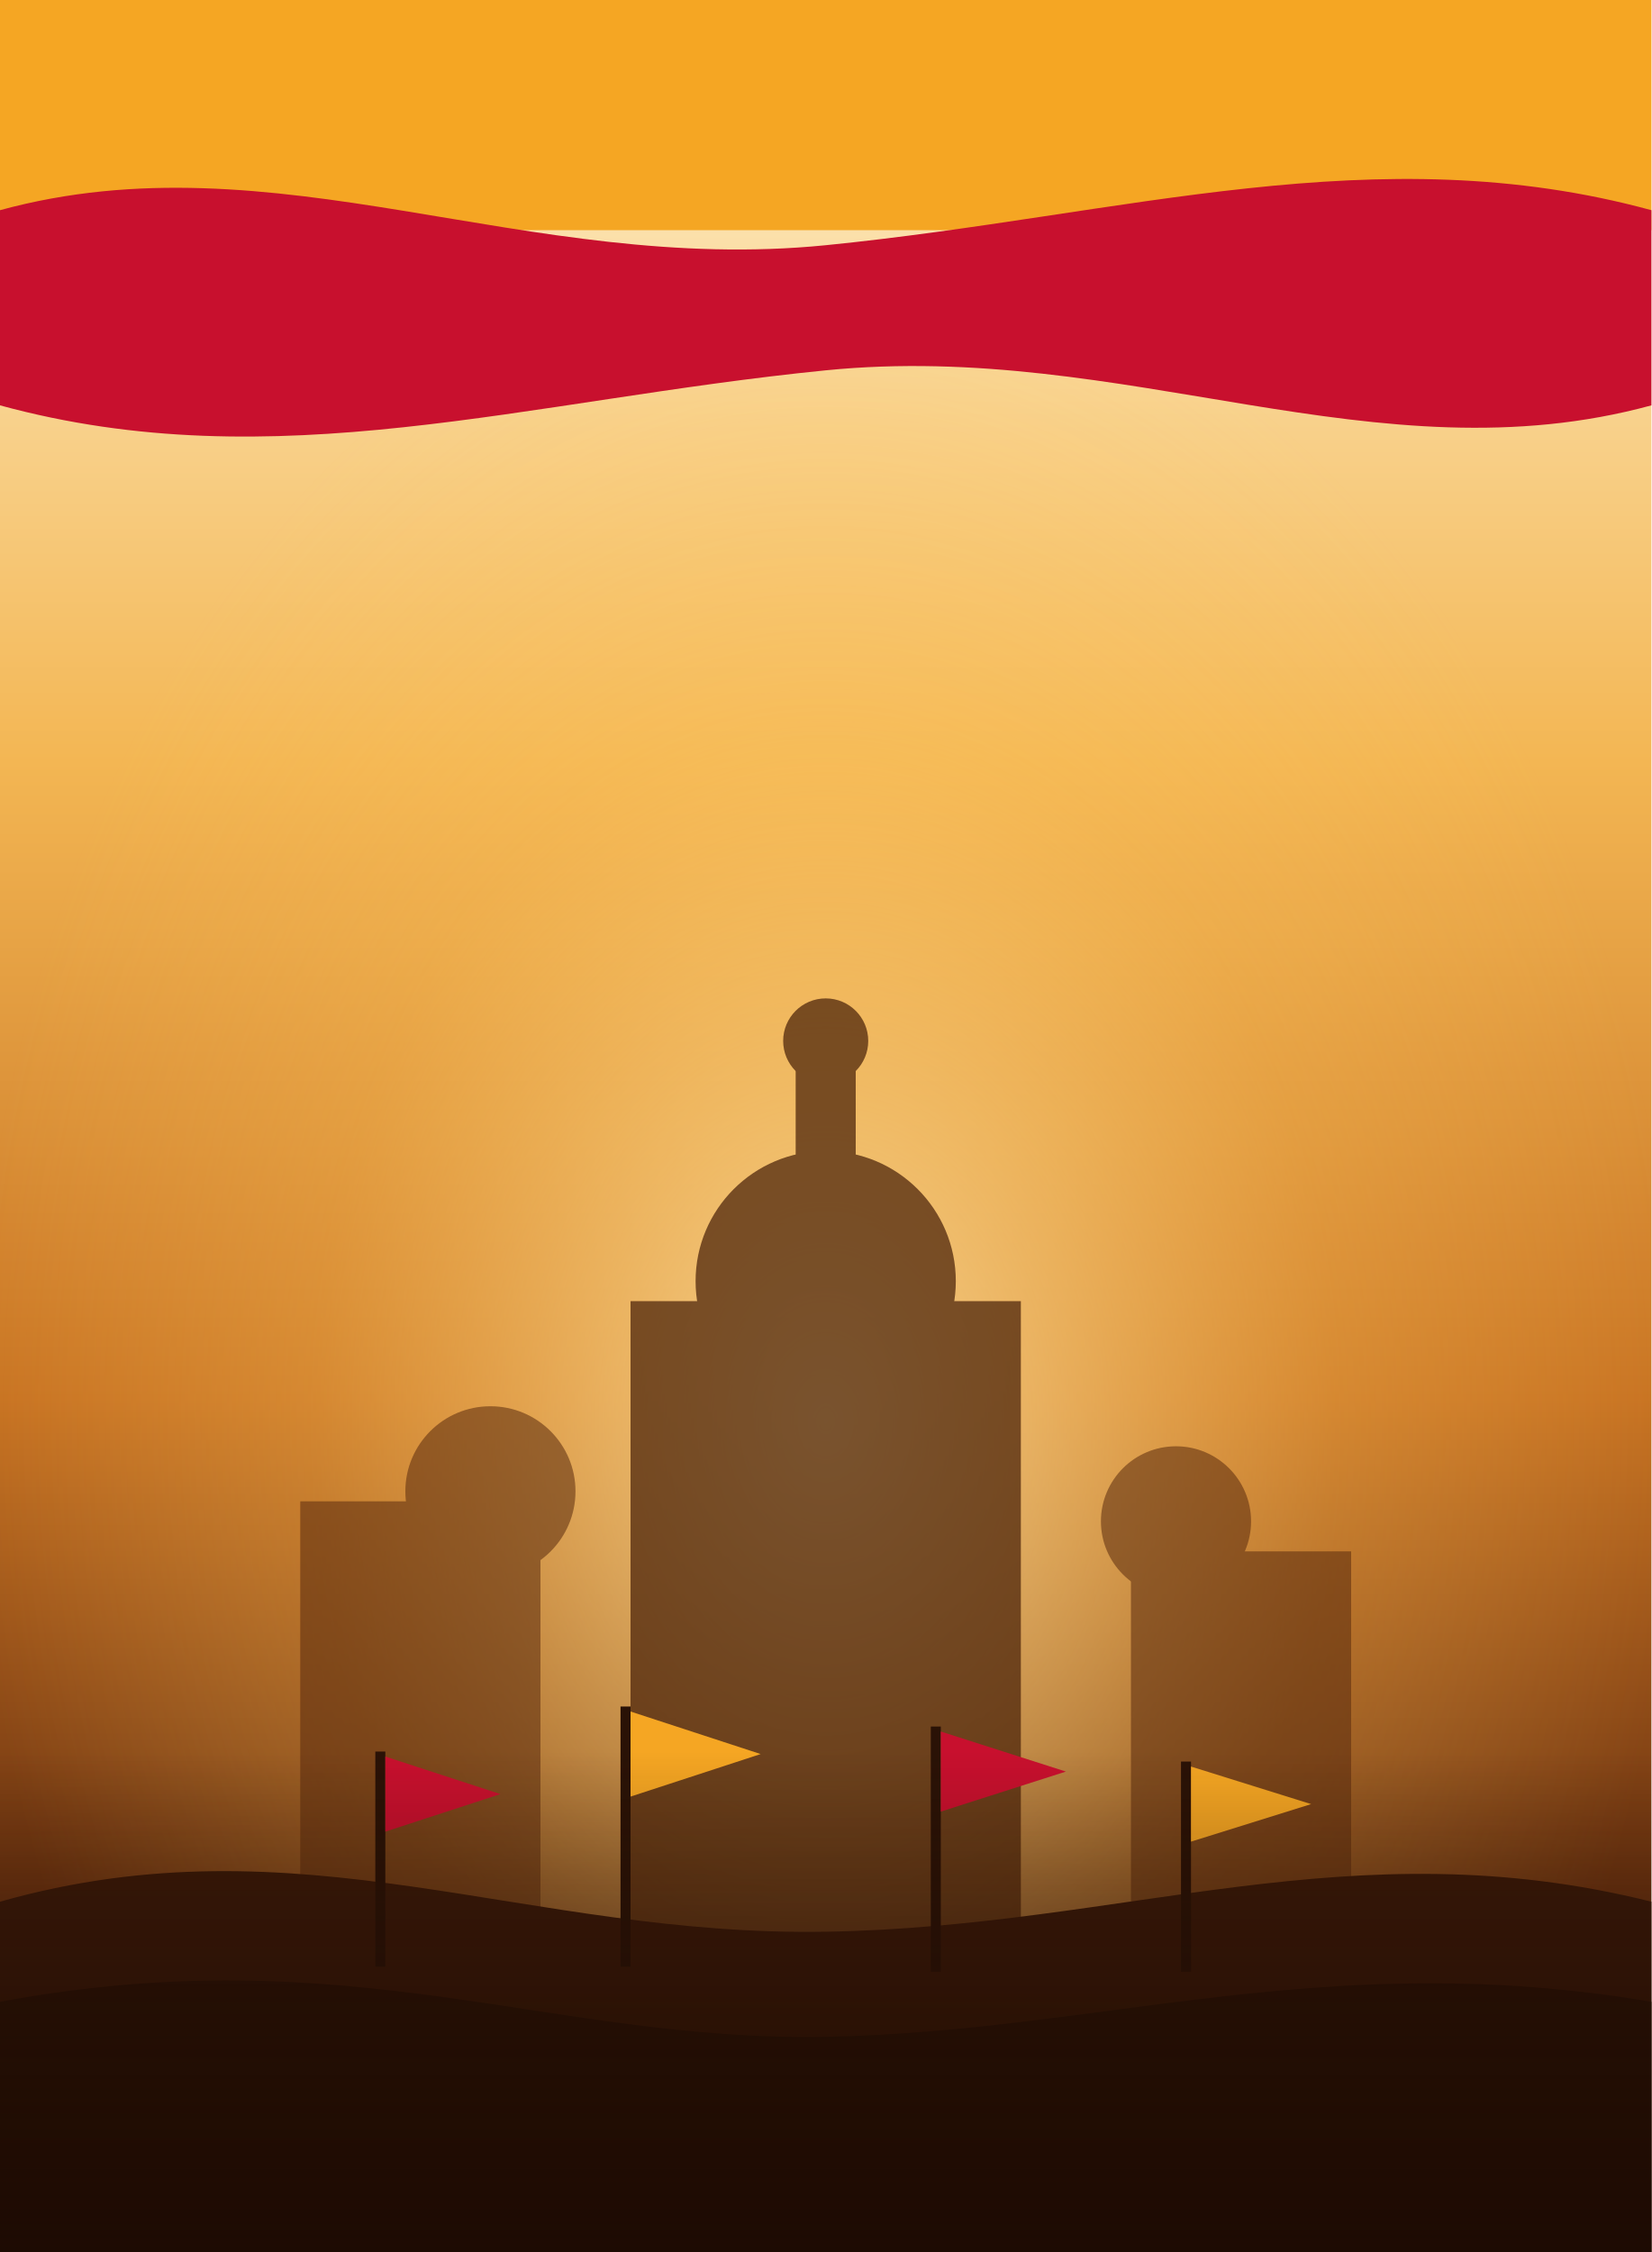
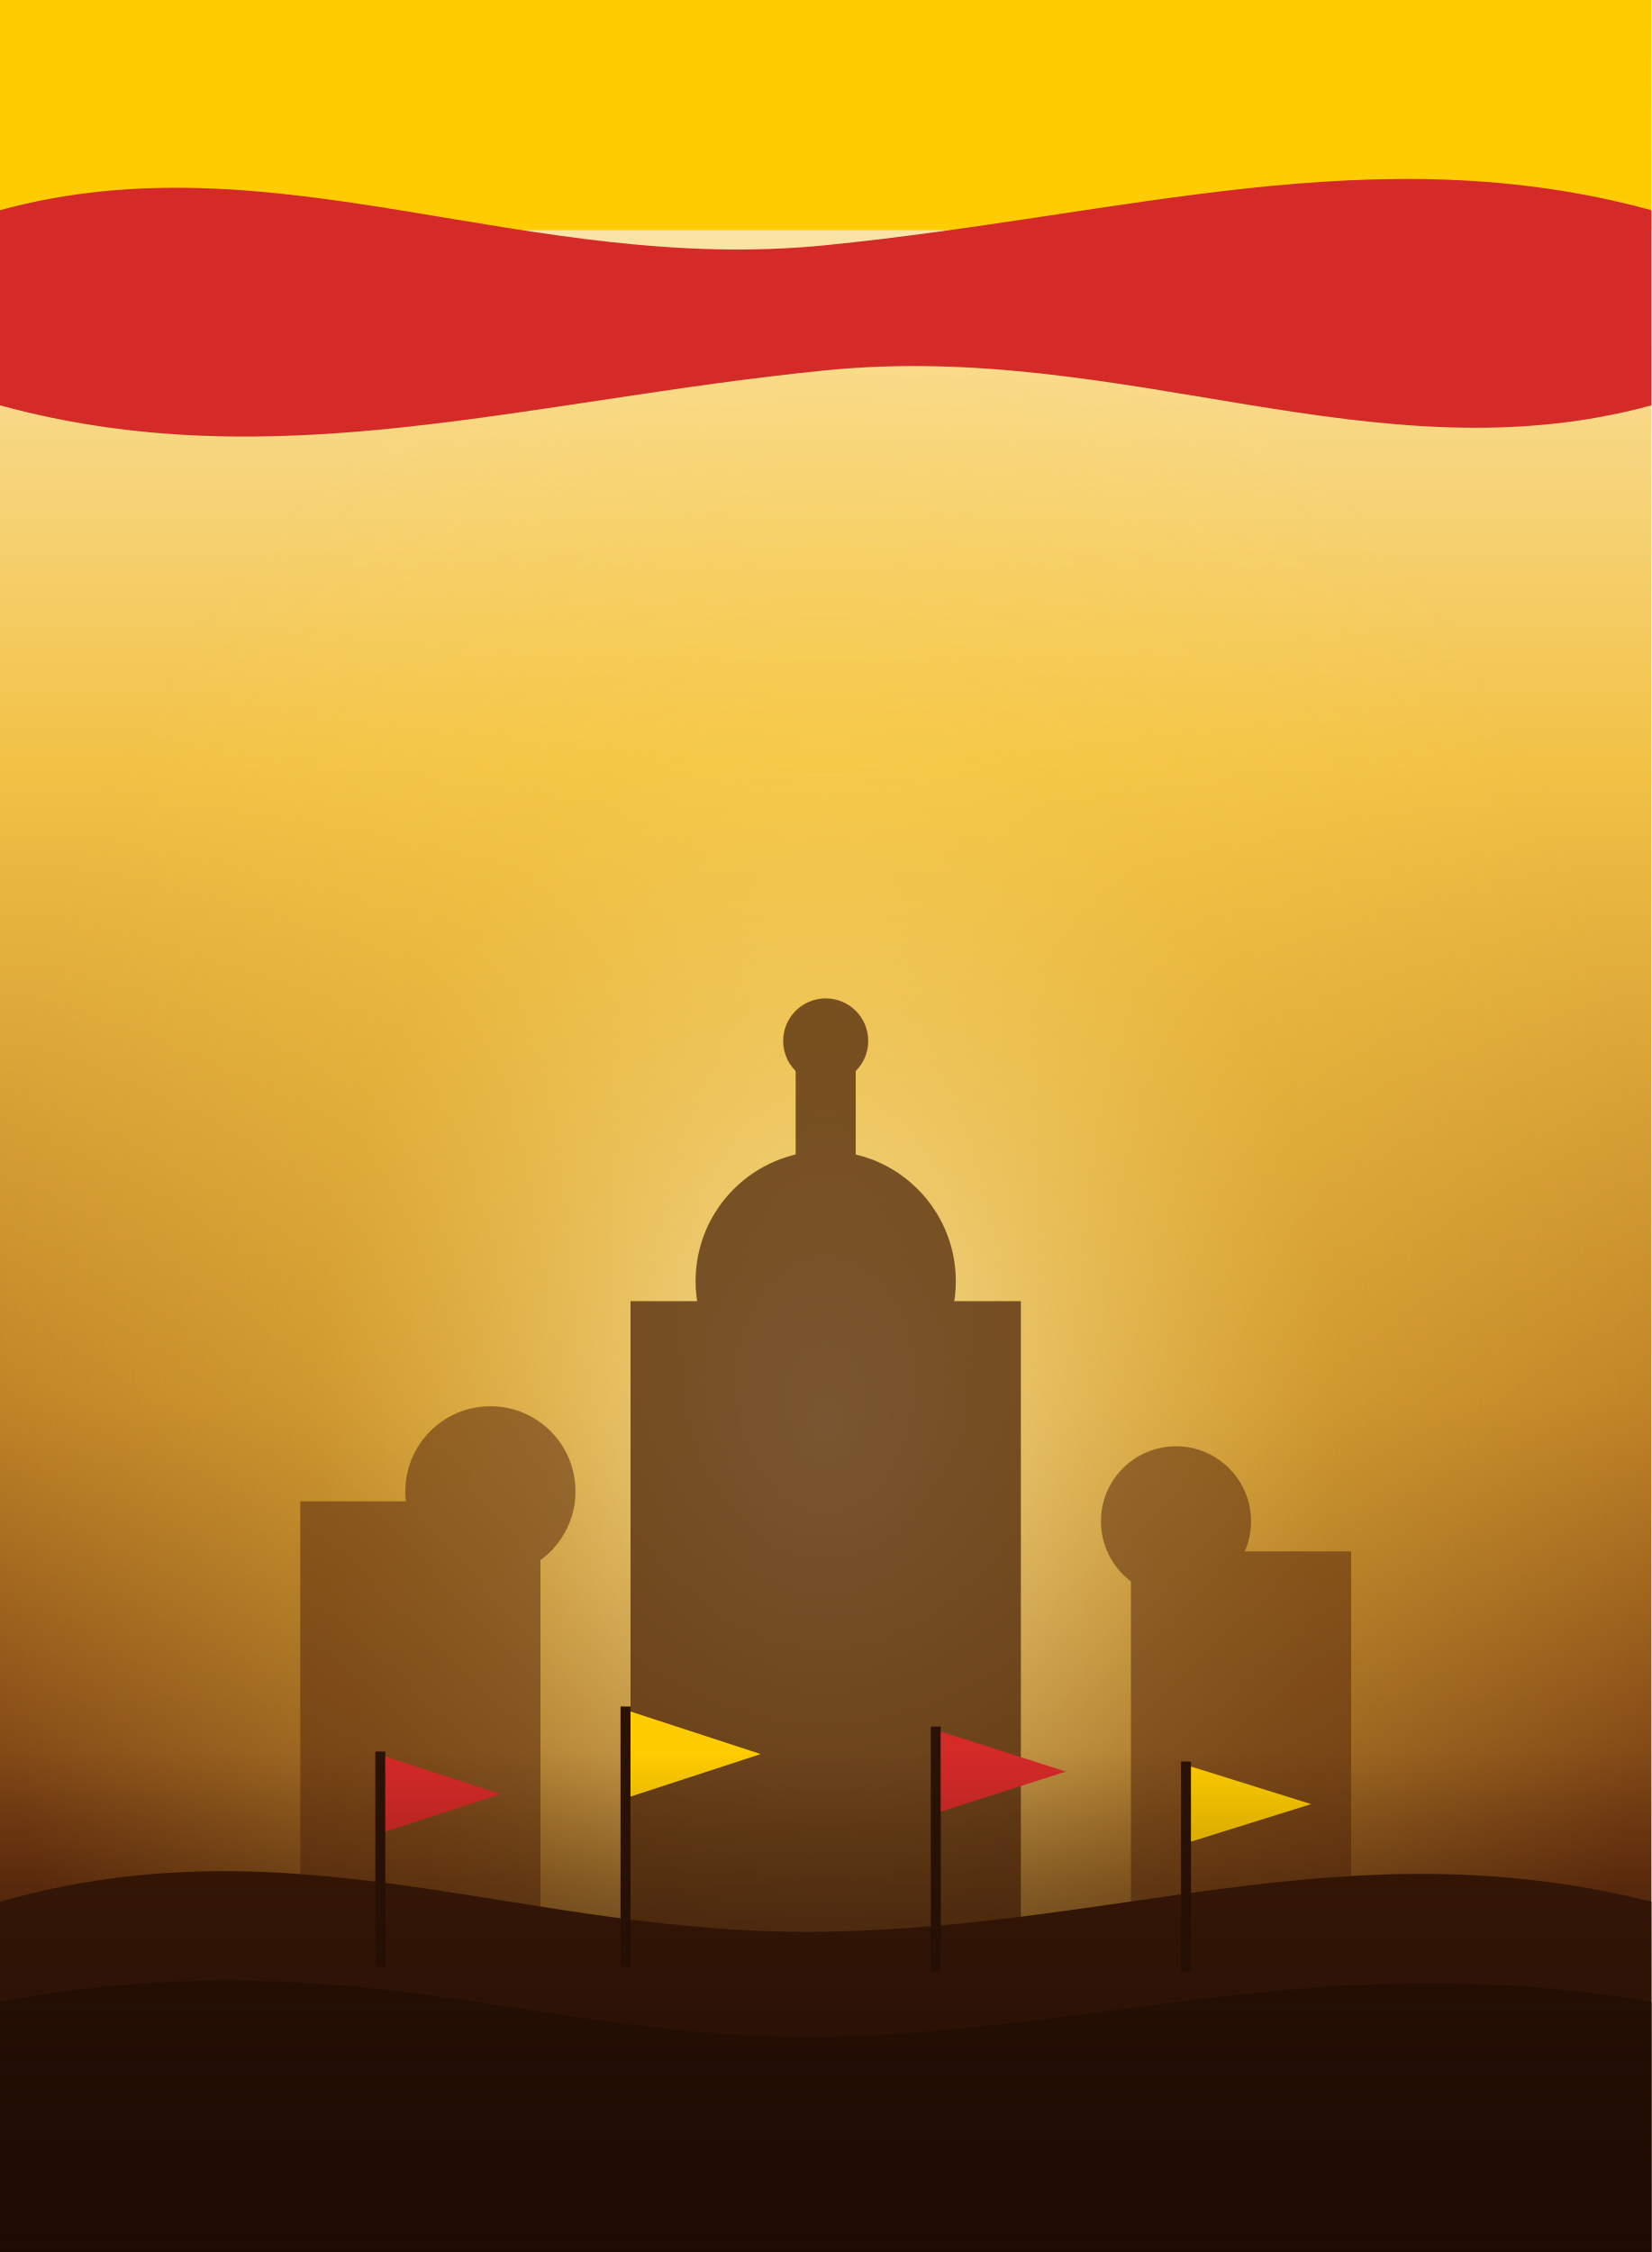
<svg xmlns="http://www.w3.org/2000/svg" viewBox="0 0 660 900" width="660" height="900" preserveAspectRatio="xMidYMid slice" role="img" aria-label="Flag banner over a lit skyline with pennants">
  <defs>
    <linearGradient id="body" x1="0" y1="0" x2="0" y2="1">
      <stop offset="0" stop-color="#FFF3D2" />
-       <stop offset="0.34" stop-color="#F3B653" />
-       <stop offset="0.62" stop-color="#C87322" />
+       <stop offset="0.34" stop-color="#F2C246" />
+       <stop offset="0.62" stop-color="#C08326" />
      <stop offset="0.84" stop-color="#6B3210" />
      <stop offset="1" stop-color="#331607" />
    </linearGradient>
    <radialGradient id="halo" cx="0.5" cy="0.63" r="0.52">
-       <stop offset="0" stop-color="#FFE6A6" stop-opacity="0.85" />
-       <stop offset="0.6" stop-color="#FFC85F" stop-opacity="0.25" />
-       <stop offset="1" stop-color="#FFC85F" stop-opacity="0" />
+       <stop offset="0" stop-color="#FFEDB0" stop-opacity="0.85" />
+       <stop offset="0.6" stop-color="#FFD84A" stop-opacity="0.25" />
+       <stop offset="1" stop-color="#FFD84A" stop-opacity="0" />
    </radialGradient>
    <linearGradient id="foot" x1="0" y1="0" x2="0" y2="1">
      <stop offset="0" stop-color="#1C0A02" stop-opacity="0" />
      <stop offset="1" stop-color="#1C0A02" stop-opacity="0.9" />
    </linearGradient>
  </defs>
  <rect width="660" height="900" fill="url(#body)" />
  <rect width="660" height="900" fill="url(#halo)" />
  <g fill="#5A2A0C" opacity="0.55">
    <rect x="120" y="600" width="96" height="200" />
    <rect x="452" y="620" width="88" height="180" />
    <circle cx="196" cy="596" r="34" />
    <circle cx="470" cy="608" r="30" />
  </g>
  <g fill="#4A2109" opacity="0.72">
    <rect x="252" y="520" width="156" height="280" />
    <circle cx="330" cy="512" r="52" />
    <rect x="318" y="424" width="24" height="72" />
    <circle cx="330" cy="416" r="17" />
  </g>
  <path d="M0 760c120-34 210 14 330 12s210-42 330-12v140H0z" fill="#3A1908" />
  <path d="M0 800c140-26 220 16 330 14s200-36 330-14v100H0z" fill="#2A1206" />
  <g>
    <g>
      <rect x="150" y="700" width="4" height="86" fill="#2A1206" />
-       <path d="M154 702l46 15-46 15z" fill="#C8102E" />
+       <path d="M154 702l46 15-46 15z" fill="#D42A28" />
    </g>
    <g>
      <rect x="248" y="682" width="4" height="104" fill="#2A1206" />
-       <path d="M252 684l52 17-52 17z" fill="#F5A623" />
+       <path d="M252 684l52 17-52 17z" fill="#FFCC00" />
    </g>
    <g>
      <rect x="372" y="690" width="4" height="98" fill="#2A1206" />
-       <path d="M376 692l50 16-50 16z" fill="#C8102E" />
+       <path d="M376 692l50 16-50 16z" fill="#D42A28" />
    </g>
    <g>
      <rect x="472" y="704" width="4" height="84" fill="#2A1206" />
-       <path d="M476 706l48 15-48 15z" fill="#F5A623" />
+       <path d="M476 706l48 15-48 15z" fill="#FFCC00" />
    </g>
  </g>
  <rect y="700" width="660" height="200" fill="url(#foot)" />
-   <rect width="660" height="92" fill="#F5A623" />
-   <path d="M0 84c110-30 210 26 330 14s220-44 330-14v78c-110 30-210-26-330-14s-220 44-330 14z" fill="#C8102E" />
+   <rect width="660" height="92" fill="#FFCC00" />
+   <path d="M0 84c110-30 210 26 330 14s220-44 330-14v78c-110 30-210-26-330-14s-220 44-330 14z" fill="#D42A28" />
</svg>
